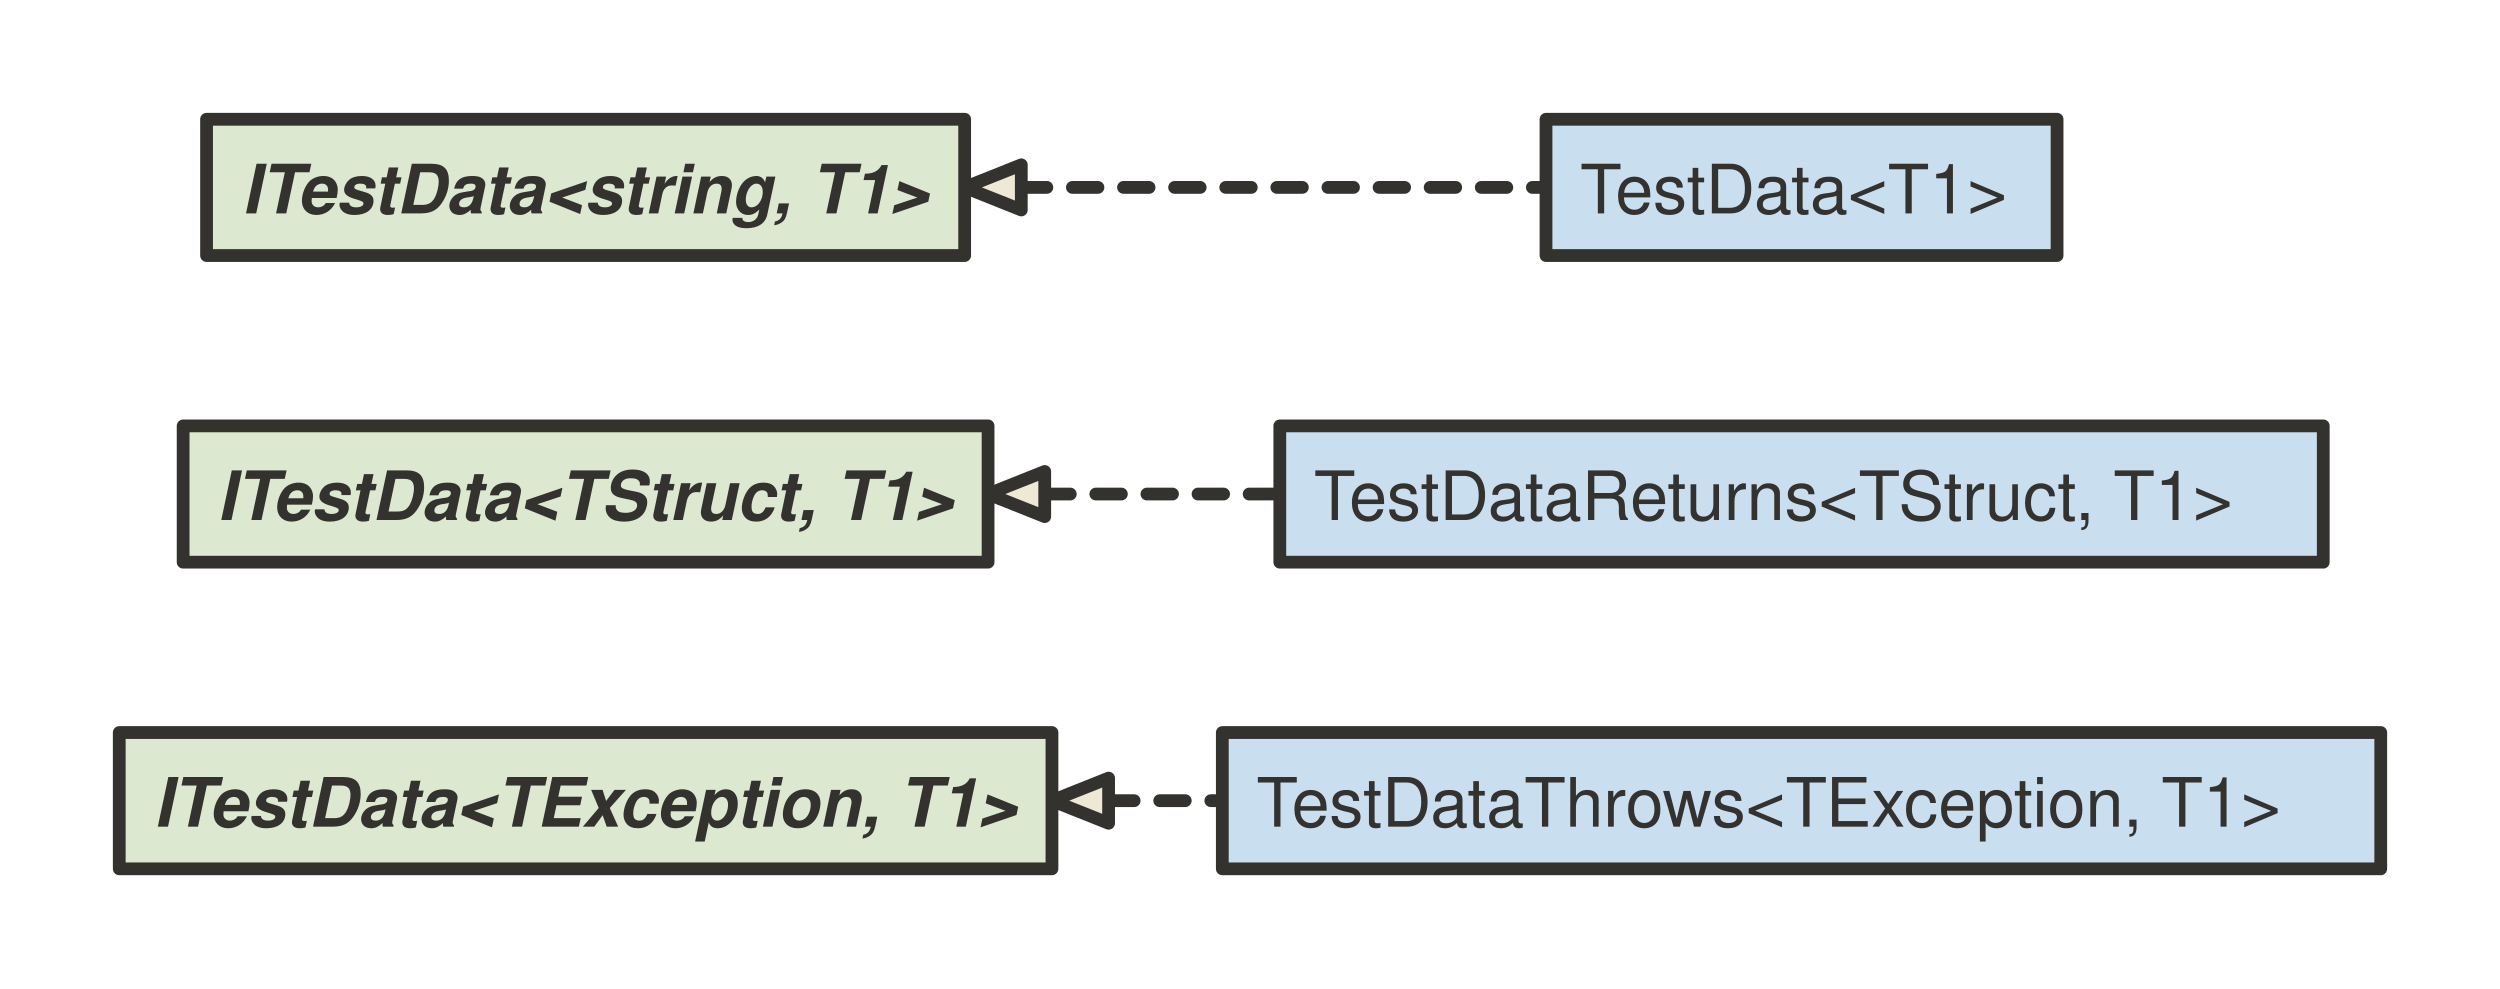
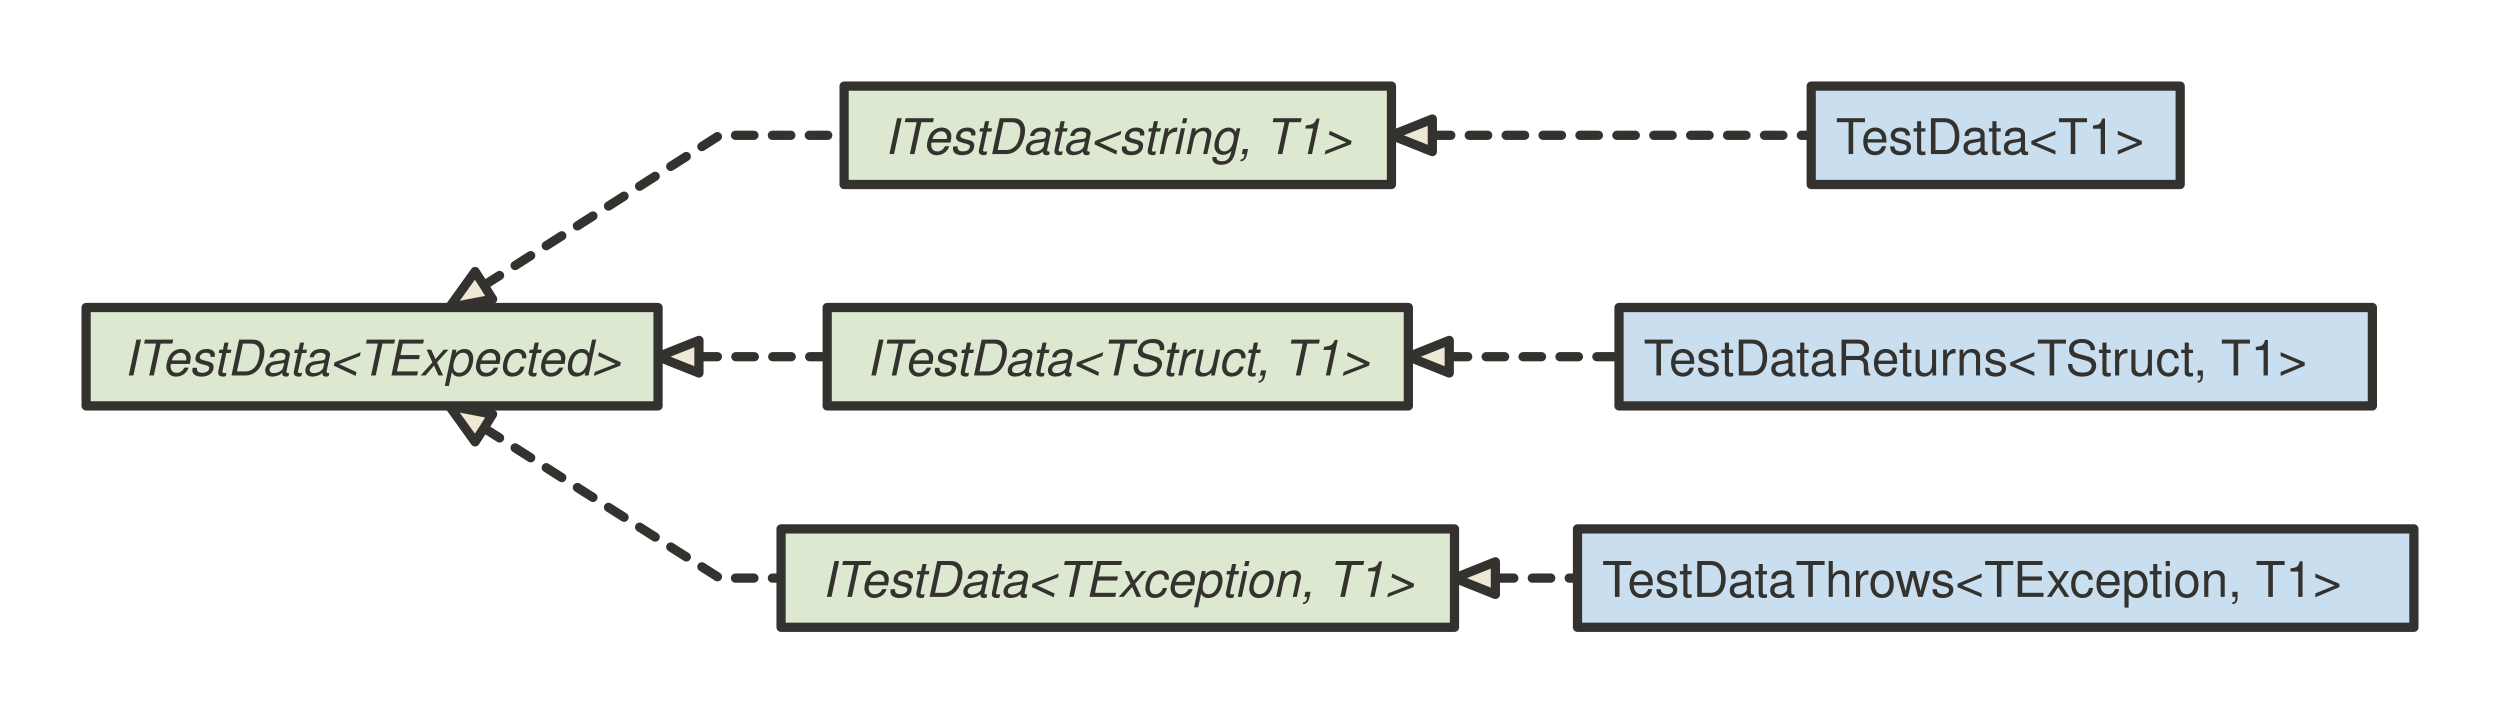
- <svg xmlns="http://www.w3.org/2000/svg" version="1.1" baseProfile="full" width="587.0" height="232.0" viewBox="0 0 587 232">
+ <svg xmlns="http://www.w3.org/2000/svg" version="1.1" baseProfile="full" width="813.0" height="232.0" viewBox="0 0 813 232">
  <g stroke-width="1.0" text-align="left" font="12pt Helvetica, Arial, sans-serif" font-size="12pt" font-family="Helvetica" font-weight="bold" font-style="normal">
    <g font-family="Helvetica" font-size="12pt" font-weight="bold" font-style="normal" stroke-width="3.0" stroke-linejoin="round" stroke-linecap="round" stroke="#33322E">
      <g stroke="transparent" fill="transparent">
-         <rect x="0.0" y="0.0" height="232.0" width="587.0" stroke="none" />
+         <rect x="0.0" y="0.0" height="232.0" width="813.0" stroke="none" />
      </g>
      <g transform="translate(8, 8)" fill="#33322E">
        <g transform="translate(20, 20)" fill="#eee8d5" font-family="Helvetica" font-size="12pt" font-weight="normal" font-style="normal">
          <g stroke-dasharray="6 6">
-             <path d="M211.8 16.0 L239 16 L335 16 L335.0 16.0 " fill="none" />
+             <path d="M129.4 64.8 L206 16 L246.5 16 L246.5 16.0 " fill="none" />
          </g>
-           <path d="M211.8 10.7 L211.8 16.0 L211.8 21.3 L198.5 16.0 Z" />
+           <path d="M126.5 60.3 L129.4 64.8 L132.2 69.3 L118.1 72.0 Z" />
          <g stroke-dasharray="6 6">
-             <path d="M217.3 88.0 L239 88 L272.5 88 L272.5 88.0 " fill="none" />
+             <path d="M437.8 16.0 L465 16 L561 16 L561.0 16.0 " fill="none" />
          </g>
-           <path d="M217.3 82.7 L217.3 88.0 L217.3 93.3 L204.0 88.0 Z" />
+           <path d="M437.8 10.7 L437.8 16.0 L437.8 21.3 L424.5 16.0 Z" />
          <g stroke-dasharray="6 6">
-             <path d="M232.3 160.0 L239 160 L259 160 L259.0 160.0 " fill="none" />
+             <path d="M199.3 88.0 L206 88 L241 88 L241.0 88.0 " fill="none" />
          </g>
-           <path d="M232.3 154.7 L232.3 160.0 L232.3 165.3 L219.0 160.0 Z" />
+           <path d="M199.3 82.7 L199.3 88.0 L199.3 93.3 L186.0 88.0 Z" />
+           <g stroke-dasharray="6 6">
+             <path d="M443.3 88.0 L465 88 L498.5 88 L498.5 88.0 " fill="none" />
+           </g>
+           <path d="M443.3 82.7 L443.3 88.0 L443.3 93.3 L430.0 88.0 Z" />
+           <g stroke-dasharray="6 6">
+             <path d="M129.4 111.2 L206 160 L226 160 L226.0 160.0 " fill="none" />
+           </g>
+           <path d="M132.2 106.7 L129.4 111.2 L126.5 115.7 L118.1 104.0 Z" />
+           <g stroke-dasharray="6 6">
+             <path d="M458.3 160.0 L465 160 L485 160 L485.0 160.0 " fill="none" />
+           </g>
+           <path d="M458.3 154.7 L458.3 160.0 L458.3 165.3 L445.0 160.0 Z" />
+           <g data-name="ITestData&lt;TExpected&gt;">
+             <g fill="#DCE8CF" stroke="#33322E" data-name="ITestData&lt;TExpected&gt;">
+               <rect x="0.0" y="72.0" height="32.0" width="186.0" data-name="ITestData&lt;TExpected&gt;" />
+             </g>
+             <g transform="translate(0, 72)" font-family="Helvetica" font-size="12pt" font-weight="normal" font-style="italic" data-name="ITestData&lt;TExpected&gt;" data-compartment="0">
+               <g transform="translate(8, 8)" fill="#33322E" text-align="center" data-name="ITestData&lt;TExpected&gt;" data-compartment="0">
+                 <text x="85.0" y="14.1" stroke="none" text-anchor="middle" data-name="ITestData&lt;TExpected&gt;" data-compartment="0">ITestData&lt;TExpected&gt;</text>
+               </g>
+             </g>
+           </g>
          <g data-name="ITestData&lt;string, T1&gt;">
            <g fill="#DCE8CF" stroke="#33322E" data-name="ITestData&lt;string, T1&gt;">
-               <rect x="20.5" y="0.0" height="32.0" width="178.0" data-name="ITestData&lt;string, T1&gt;" />
+               <rect x="246.5" y="0.0" height="32.0" width="178.0" data-name="ITestData&lt;string, T1&gt;" />
            </g>
-             <g transform="translate(20.5, 0)" font-family="Helvetica" font-size="12pt" font-weight="bold" font-style="italic" data-name="ITestData&lt;string, T1&gt;" data-compartment="0">
+             <g transform="translate(246.5, 0)" font-family="Helvetica" font-size="12pt" font-weight="normal" font-style="italic" data-name="ITestData&lt;string, T1&gt;" data-compartment="0">
              <g transform="translate(8, 8)" fill="#33322E" text-align="center" data-name="ITestData&lt;string, T1&gt;" data-compartment="0">
                <text x="81.0" y="14.1" stroke="none" text-anchor="middle" data-name="ITestData&lt;string, T1&gt;" data-compartment="0">ITestData&lt;string, T1&gt;</text>
              </g>
            </g>
          </g>
          <g data-name="TestData&lt;T1&gt;">
            <g fill="#C9DEEF" stroke="#33322E" data-name="TestData&lt;T1&gt;">
-               <rect x="335.0" y="0.0" height="32.0" width="120.0" data-name="TestData&lt;T1&gt;" />
+               <rect x="561.0" y="0.0" height="32.0" width="120.0" data-name="TestData&lt;T1&gt;" />
            </g>
-             <g transform="translate(335, 0)" font-family="Helvetica" font-size="12pt" font-weight="normal" font-style="normal" data-name="TestData&lt;T1&gt;" data-compartment="0">
+             <g transform="translate(561, 0)" font-family="Helvetica" font-size="12pt" font-weight="normal" font-style="normal" data-name="TestData&lt;T1&gt;" data-compartment="0">
              <g transform="translate(8, 8)" fill="#33322E" text-align="left" data-name="TestData&lt;T1&gt;" data-compartment="0">
                <text x="0.0" y="14.1" stroke="none" data-name="TestData&lt;T1&gt;" data-compartment="0">TestData&lt;T1&gt;</text>
              </g>
            </g>
          </g>
          <g data-name="ITestData&lt;TStruct, T1&gt;">
            <g fill="#DCE8CF" stroke="#33322E" data-name="ITestData&lt;TStruct, T1&gt;">
-               <rect x="15.0" y="72.0" height="32.0" width="189.0" data-name="ITestData&lt;TStruct, T1&gt;" />
+               <rect x="241.0" y="72.0" height="32.0" width="189.0" data-name="ITestData&lt;TStruct, T1&gt;" />
            </g>
-             <g transform="translate(15, 72)" font-family="Helvetica" font-size="12pt" font-weight="bold" font-style="italic" data-name="ITestData&lt;TStruct, T1&gt;" data-compartment="0">
+             <g transform="translate(241, 72)" font-family="Helvetica" font-size="12pt" font-weight="normal" font-style="italic" data-name="ITestData&lt;TStruct, T1&gt;" data-compartment="0">
              <g transform="translate(8, 8)" fill="#33322E" text-align="center" data-name="ITestData&lt;TStruct, T1&gt;" data-compartment="0">
                <text x="86.5" y="14.1" stroke="none" text-anchor="middle" data-name="ITestData&lt;TStruct, T1&gt;" data-compartment="0">ITestData&lt;TStruct, T1&gt;</text>
              </g>
            </g>
          </g>
          <g data-name="TestDataReturns&lt;TStruct, T1&gt;">
            <g fill="#C9DEEF" stroke="#33322E" data-name="TestDataReturns&lt;TStruct, T1&gt;">
-               <rect x="272.5" y="72.0" height="32.0" width="245.0" data-name="TestDataReturns&lt;TStruct, T1&gt;" />
+               <rect x="498.5" y="72.0" height="32.0" width="245.0" data-name="TestDataReturns&lt;TStruct, T1&gt;" />
            </g>
-             <g transform="translate(272.5, 72)" font-family="Helvetica" font-size="12pt" font-weight="normal" font-style="normal" data-name="TestDataReturns&lt;TStruct, T1&gt;" data-compartment="0">
+             <g transform="translate(498.5, 72)" font-family="Helvetica" font-size="12pt" font-weight="normal" font-style="normal" data-name="TestDataReturns&lt;TStruct, T1&gt;" data-compartment="0">
              <g transform="translate(8, 8)" fill="#33322E" text-align="left" data-name="TestDataReturns&lt;TStruct, T1&gt;" data-compartment="0">
                <text x="0.0" y="14.1" stroke="none" data-name="TestDataReturns&lt;TStruct, T1&gt;" data-compartment="0">TestDataReturns&lt;TStruct, T1&gt;</text>
              </g>
            </g>
          </g>
          <g data-name="ITestData&lt;TException, T1&gt;">
            <g fill="#DCE8CF" stroke="#33322E" data-name="ITestData&lt;TException, T1&gt;">
-               <rect x="0.0" y="144.0" height="32.0" width="219.0" data-name="ITestData&lt;TException, T1&gt;" />
+               <rect x="226.0" y="144.0" height="32.0" width="219.0" data-name="ITestData&lt;TException, T1&gt;" />
            </g>
-             <g transform="translate(0, 144)" font-family="Helvetica" font-size="12pt" font-weight="bold" font-style="italic" data-name="ITestData&lt;TException, T1&gt;" data-compartment="0">
+             <g transform="translate(226, 144)" font-family="Helvetica" font-size="12pt" font-weight="normal" font-style="italic" data-name="ITestData&lt;TException, T1&gt;" data-compartment="0">
              <g transform="translate(8, 8)" fill="#33322E" text-align="center" data-name="ITestData&lt;TException, T1&gt;" data-compartment="0">
                <text x="101.5" y="14.1" stroke="none" text-anchor="middle" data-name="ITestData&lt;TException, T1&gt;" data-compartment="0">ITestData&lt;TException, T1&gt;</text>
              </g>
            </g>
          </g>
          <g data-name="TestDataThrows&lt;TException, T1&gt;">
            <g fill="#C9DEEF" stroke="#33322E" data-name="TestDataThrows&lt;TException, T1&gt;">
-               <rect x="259.0" y="144.0" height="32.0" width="272.0" data-name="TestDataThrows&lt;TException, T1&gt;" />
+               <rect x="485.0" y="144.0" height="32.0" width="272.0" data-name="TestDataThrows&lt;TException, T1&gt;" />
            </g>
-             <g transform="translate(259, 144)" font-family="Helvetica" font-size="12pt" font-weight="normal" font-style="normal" data-name="TestDataThrows&lt;TException, T1&gt;" data-compartment="0">
+             <g transform="translate(485, 144)" font-family="Helvetica" font-size="12pt" font-weight="normal" font-style="normal" data-name="TestDataThrows&lt;TException, T1&gt;" data-compartment="0">
              <g transform="translate(8, 8)" fill="#33322E" text-align="left" data-name="TestDataThrows&lt;TException, T1&gt;" data-compartment="0">
                <text x="0.0" y="14.1" stroke="none" data-name="TestDataThrows&lt;TException, T1&gt;" data-compartment="0">TestDataThrows&lt;TException, T1&gt;</text>
              </g>
            </g>
          </g>
        </g>
      </g>
    </g>
  </g>
</svg>
